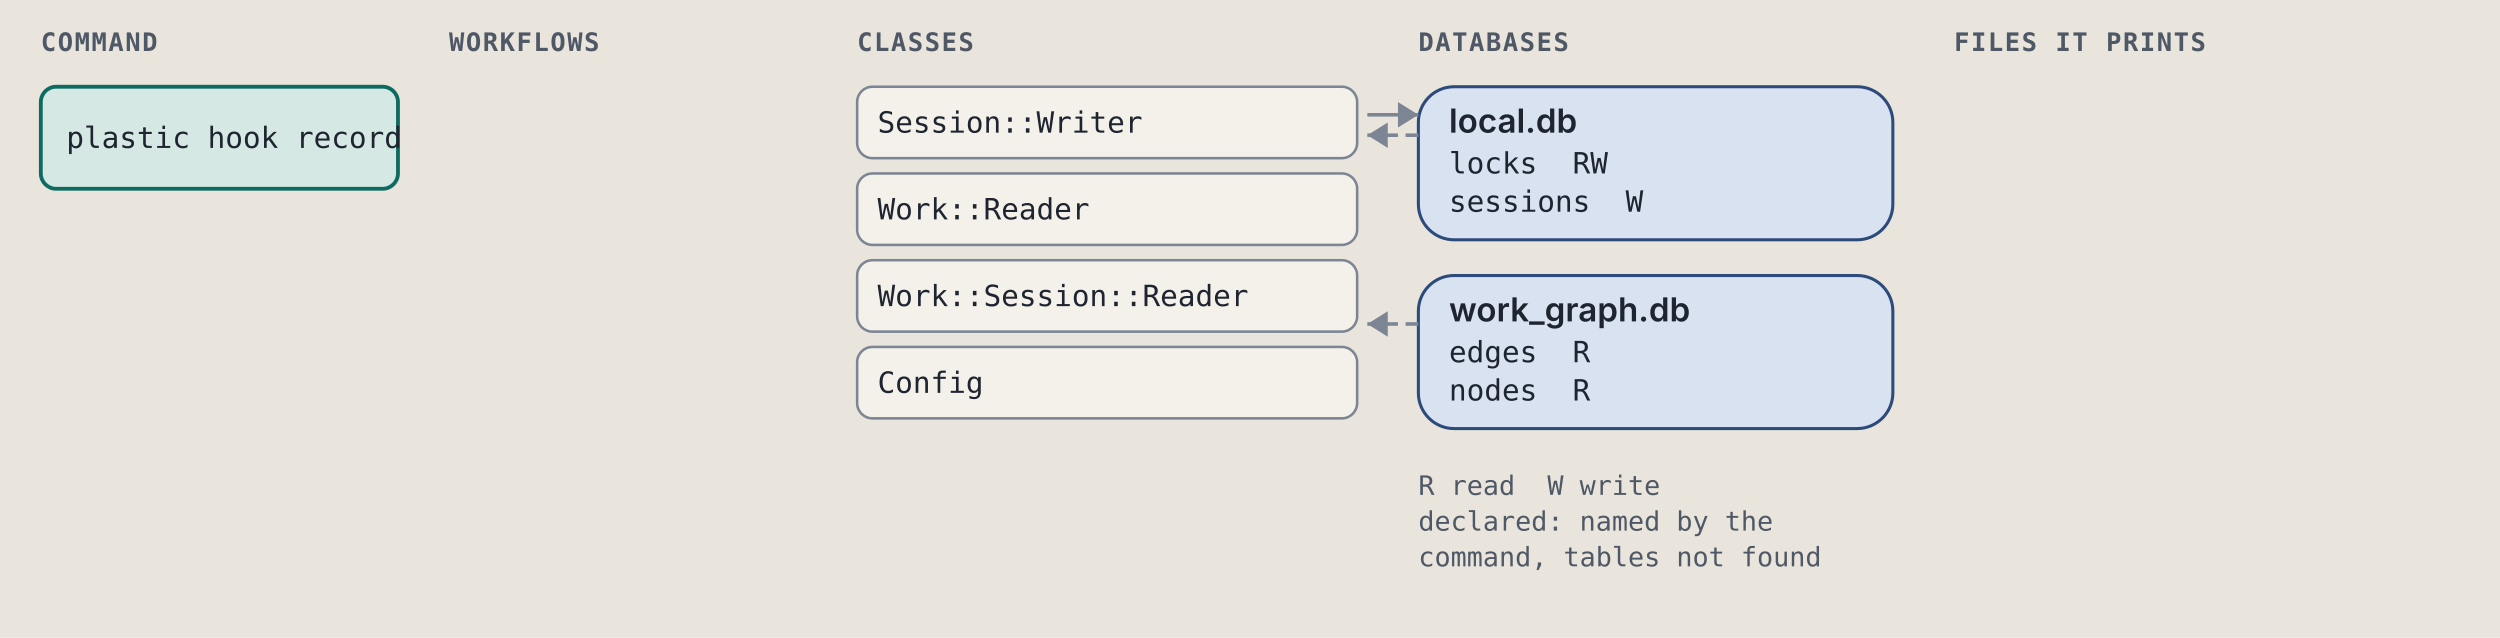
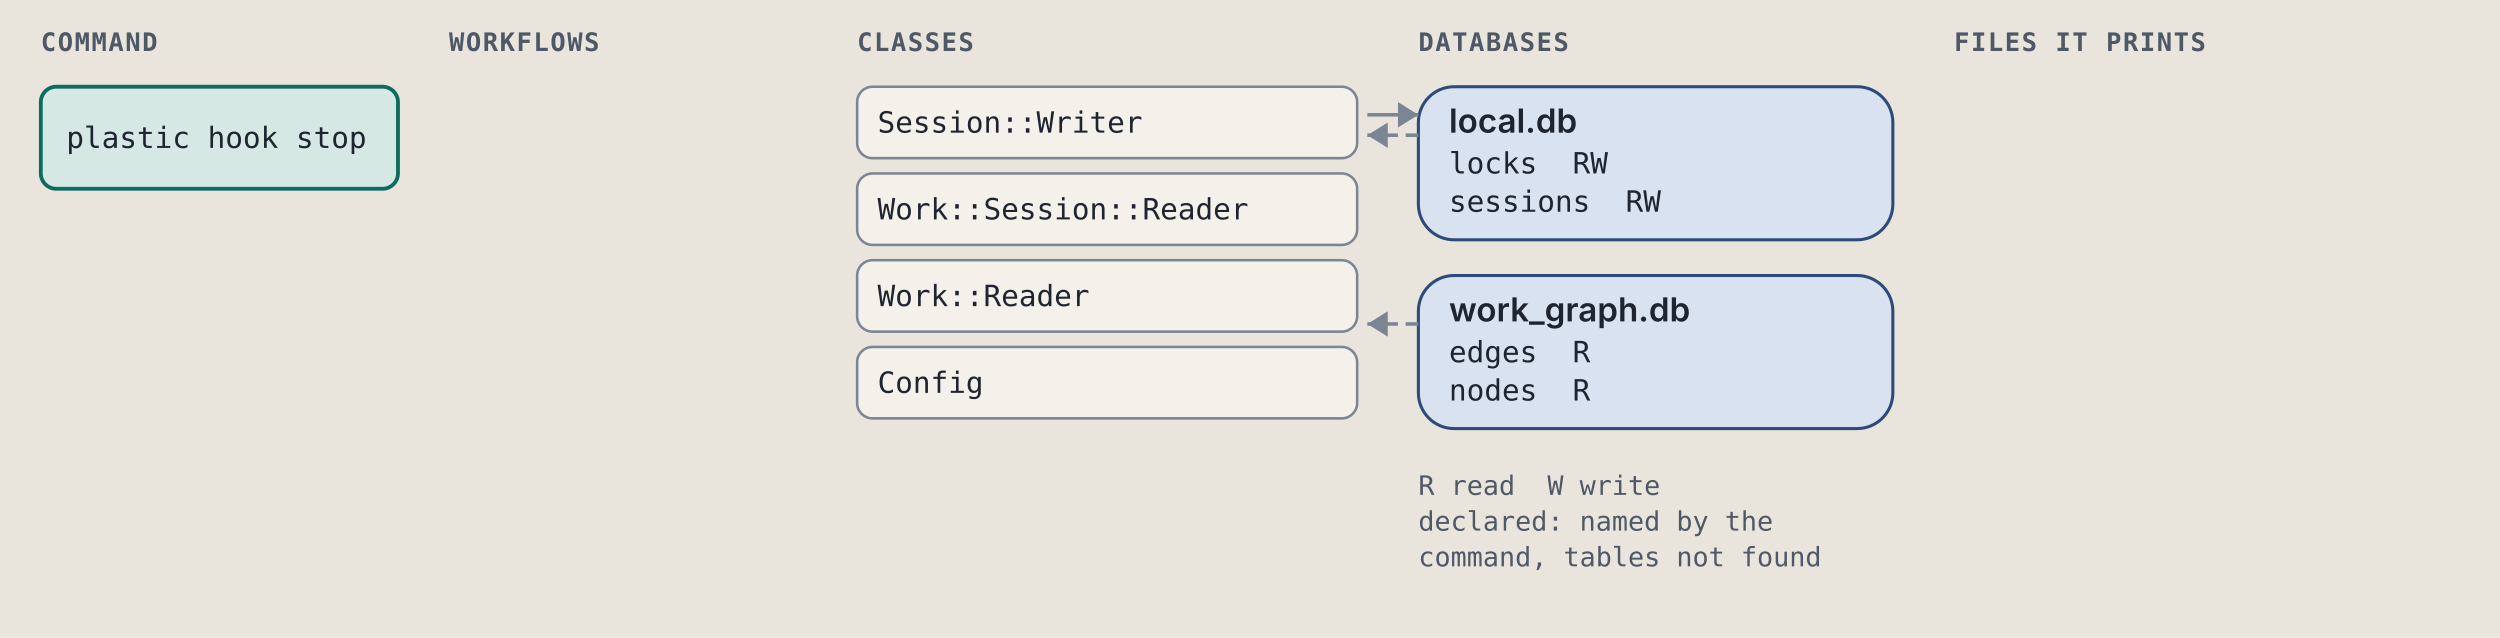
<svg xmlns="http://www.w3.org/2000/svg" viewBox="0 0 980 250" width="980" height="250" role="img" xml:space="preserve">
  <style>.ground { fill: #e9e5dc; }
.card { fill: #f4f1ea; stroke: #7c8594; stroke-width: 1; }
.lane-code { fill: #d5e8e3; stroke: #0d6b61; stroke-width: 1.5; }
.lane-agent { fill: #f1e2c7; stroke: #9a5508; stroke-width: 1.5; }
.stop-refusal { fill: #e4dcf5; stroke: #5b35b0; stroke-width: 1.2; }
.stop-failure { fill: #f4d9d4; stroke: #a8261b; stroke-width: 1.2; }
.end { fill: #d9e2f0; stroke: #2c4a7a; stroke-width: 1.2; }
.wire { fill: none; stroke: #7c8594; stroke-width: 1.4; }
.wire-read { fill: none; stroke: #7c8594; stroke-width: 1.4; stroke-dasharray: 5 3; }
.wire-refusal { fill: none; stroke: #5b35b0; stroke-width: 1.2; stroke-dasharray: 4 3; }
.wire-failure { fill: none; stroke: #a8261b; stroke-width: 1.2; stroke-dasharray: 4 3; }
.head { fill: #7c8594; }
.t { fill: #1f2530; font: 12px "IBM Plex Sans", system-ui, -apple-system, "Segoe UI", sans-serif; }
.tb { fill: #1f2530; font: 600 13px "IBM Plex Sans", system-ui, -apple-system, "Segoe UI", sans-serif; }
.tm { fill: #1f2530; font: 11.5px "IBM Plex Mono", ui-monospace, Menlo, Consolas, monospace; }
.tag { font: 600 10px "IBM Plex Mono", ui-monospace, Menlo, Consolas, monospace; letter-spacing: .06em; }
.tag-code { fill: #0d6b61; } .tag-agent { fill: #9a5508; } .tag-refusal { fill: #5b35b0; }
.tag-failure { fill: #a8261b; } .tag-end { fill: #2c4a7a; } .tag-muted { fill: #4f5866; }
.tm.tag-muted { font-size: 10.5px; }
.db { fill: #d9e2f0; stroke: #2c4a7a; stroke-width: 1.2; }
.codebox { fill: #f4f1ea; stroke: #7c8594; stroke-width: 1; }
.cx { fill: #1f2530; font: 12px "IBM Plex Mono", ui-monospace, Menlo, Consolas, monospace; white-space: pre; }
.cx-n { fill: #4f5866; font: 11px "IBM Plex Mono", ui-monospace, Menlo, Consolas, monospace; }
.cx-k { fill: #5b35b0; } .cx-s { fill: #9a5508; } .cx-y { fill: #0d6b61; }
.cx-w { fill: #2c4a7a; font-weight: 600; } .cx-t { fill: #a8261b; } .cx-c { fill: #4f5866; font-style: italic; }
.badge { fill: #2c4a7a; } .badge-t { fill: #e9e5dc; font: 600 11px "IBM Plex Mono", ui-monospace, Menlo, Consolas, monospace; }
.bracket { fill: none; stroke: #2c4a7a; stroke-width: 1.4; }
.term { fill: #16191e; stroke: #7c8594; stroke-width: 1; }
.term-t { fill: #e6e2d8; font: 12px "IBM Plex Mono", ui-monospace, Menlo, Consolas, monospace; }
.term-p { fill: #8fd18f; font: 12px "IBM Plex Mono", ui-monospace, Menlo, Consolas, monospace; }
.term-m { fill: #a3abb6; font: 12px "IBM Plex Mono", ui-monospace, Menlo, Consolas, monospace; }
.big { font: 700 36px "IBM Plex Mono", ui-monospace, Menlo, Consolas, monospace; }

@media (prefers-color-scheme: dark) {
.ground { fill: #171a1f; }
.card { fill: #20242b; stroke: #8a93a2; stroke-width: 1; }
.lane-code { fill: #173a36; stroke: #5cc4b4; stroke-width: 1.5; }
.lane-agent { fill: #3d2e17; stroke: #e5a95a; stroke-width: 1.5; }
.stop-refusal { fill: #2d2445; stroke: #b59cf2; stroke-width: 1.2; }
.stop-failure { fill: #45211e; stroke: #f2958a; stroke-width: 1.2; }
.end { fill: #1f2c42; stroke: #97b6e8; stroke-width: 1.2; }
.wire { fill: none; stroke: #8a93a2; stroke-width: 1.4; }
.wire-read { fill: none; stroke: #8a93a2; stroke-width: 1.4; stroke-dasharray: 5 3; }
.wire-refusal { fill: none; stroke: #b59cf2; stroke-width: 1.2; stroke-dasharray: 4 3; }
.wire-failure { fill: none; stroke: #f2958a; stroke-width: 1.2; stroke-dasharray: 4 3; }
.head { fill: #8a93a2; }
.t { fill: #e8e4da; font: 12px "IBM Plex Sans", system-ui, -apple-system, "Segoe UI", sans-serif; }
.tb { fill: #e8e4da; font: 600 13px "IBM Plex Sans", system-ui, -apple-system, "Segoe UI", sans-serif; }
.tm { fill: #e8e4da; font: 11.5px "IBM Plex Mono", ui-monospace, Menlo, Consolas, monospace; }
.tag { font: 600 10px "IBM Plex Mono", ui-monospace, Menlo, Consolas, monospace; letter-spacing: .06em; }
.tag-code { fill: #5cc4b4; } .tag-agent { fill: #e5a95a; } .tag-refusal { fill: #b59cf2; }
.tag-failure { fill: #f2958a; } .tag-end { fill: #97b6e8; } .tag-muted { fill: #b3b9c3; }
.tm.tag-muted { font-size: 10.5px; }
.db { fill: #1f2c42; stroke: #97b6e8; stroke-width: 1.2; }
.codebox { fill: #20242b; stroke: #8a93a2; stroke-width: 1; }
.cx { fill: #e8e4da; font: 12px "IBM Plex Mono", ui-monospace, Menlo, Consolas, monospace; white-space: pre; }
.cx-n { fill: #b3b9c3; font: 11px "IBM Plex Mono", ui-monospace, Menlo, Consolas, monospace; }
.cx-k { fill: #b59cf2; } .cx-s { fill: #e5a95a; } .cx-y { fill: #5cc4b4; }
.cx-w { fill: #97b6e8; font-weight: 600; } .cx-t { fill: #f2958a; } .cx-c { fill: #b3b9c3; font-style: italic; }
.badge { fill: #97b6e8; } .badge-t { fill: #171a1f; font: 600 11px "IBM Plex Mono", ui-monospace, Menlo, Consolas, monospace; }
.bracket { fill: none; stroke: #97b6e8; stroke-width: 1.4; }
.term { fill: #16191e; stroke: #8a93a2; stroke-width: 1; }
.term-t { fill: #e6e2d8; font: 12px "IBM Plex Mono", ui-monospace, Menlo, Consolas, monospace; }
.term-p { fill: #8fd18f; font: 12px "IBM Plex Mono", ui-monospace, Menlo, Consolas, monospace; }
.term-m { fill: #a3abb6; font: 12px "IBM Plex Mono", ui-monospace, Menlo, Consolas, monospace; }
.big { font: 700 36px "IBM Plex Mono", ui-monospace, Menlo, Consolas, monospace; }
}</style>
  <rect width="100%" height="100%" class="ground" />
  <text x="16" y="20" class="tag tag-muted" text-anchor="start">COMMAND</text>
  <text x="176" y="20" class="tag tag-muted" text-anchor="start">WORKFLOWS</text>
  <text x="336" y="20" class="tag tag-muted" text-anchor="start">CLASSES</text>
  <text x="556" y="20" class="tag tag-muted" text-anchor="start">DATABASES</text>
  <text x="766" y="20" class="tag tag-muted" text-anchor="start">FILES IT PRINTS</text>
  <rect x="16" y="34" width="140" height="40" rx="6" class="lane-code" />
-   <text x="26" y="58" class="tm" text-anchor="start">plastic hook record</text>
+   <text x="26" y="58" class="tm" text-anchor="start">plastic hook stop</text>
  <rect x="336" y="34" width="196" height="28" rx="6" class="card" />
  <text x="344" y="52" class="tm" text-anchor="start">Session::Writer</text>
  <rect x="336" y="68" width="196" height="28" rx="6" class="card" />
-   <text x="344" y="86" class="tm" text-anchor="start">Work::Reader</text>
+   <text x="344" y="86" class="tm" text-anchor="start">Work::Session::Reader</text>
  <rect x="336" y="102" width="196" height="28" rx="6" class="card" />
-   <text x="344" y="120" class="tm" text-anchor="start">Work::Session::Reader</text>
+   <text x="344" y="120" class="tm" text-anchor="start">Work::Reader</text>
  <rect x="336" y="136" width="196" height="28" rx="6" class="card" />
  <text x="344" y="154" class="tm" text-anchor="start">Config</text>
  <rect x="556" y="34" width="186" height="60" rx="14" class="db" />
  <text x="568" y="52" class="tb" text-anchor="start">local.db</text>
  <text x="568" y="68" class="tm" text-anchor="start">locks  RW</text>
-   <text x="568" y="83" class="tm" text-anchor="start">sessions  W</text>
+   <text x="568" y="83" class="tm" text-anchor="start">sessions  RW</text>
  <path d="M 536 45 L 556 45" class="wire" />
  <path d="M 548 40 L 556 45 L 548 50 Z" class="head" />
  <path d="M 556 53 L 536 53" class="wire-read" />
  <path d="M 544 48 L 536 53 L 544 58 Z" class="head" />
  <rect x="556" y="108" width="186" height="60" rx="14" class="db" />
  <text x="568" y="126" class="tb" text-anchor="start">work_graph.db</text>
  <text x="568" y="142" class="tm" text-anchor="start">edges  R</text>
  <text x="568" y="157" class="tm" text-anchor="start">nodes  R</text>
  <path d="M 556 127 L 536 127" class="wire-read" />
  <path d="M 544 122 L 536 127 L 544 132 Z" class="head" />
  <text x="556" y="194" class="tm tag-muted" text-anchor="start">R read  W write</text>
  <text x="556" y="208" class="tm tag-muted" text-anchor="start">declared: named by the</text>
  <text x="556" y="222" class="tm tag-muted" text-anchor="start">command, tables not found</text>
</svg>
